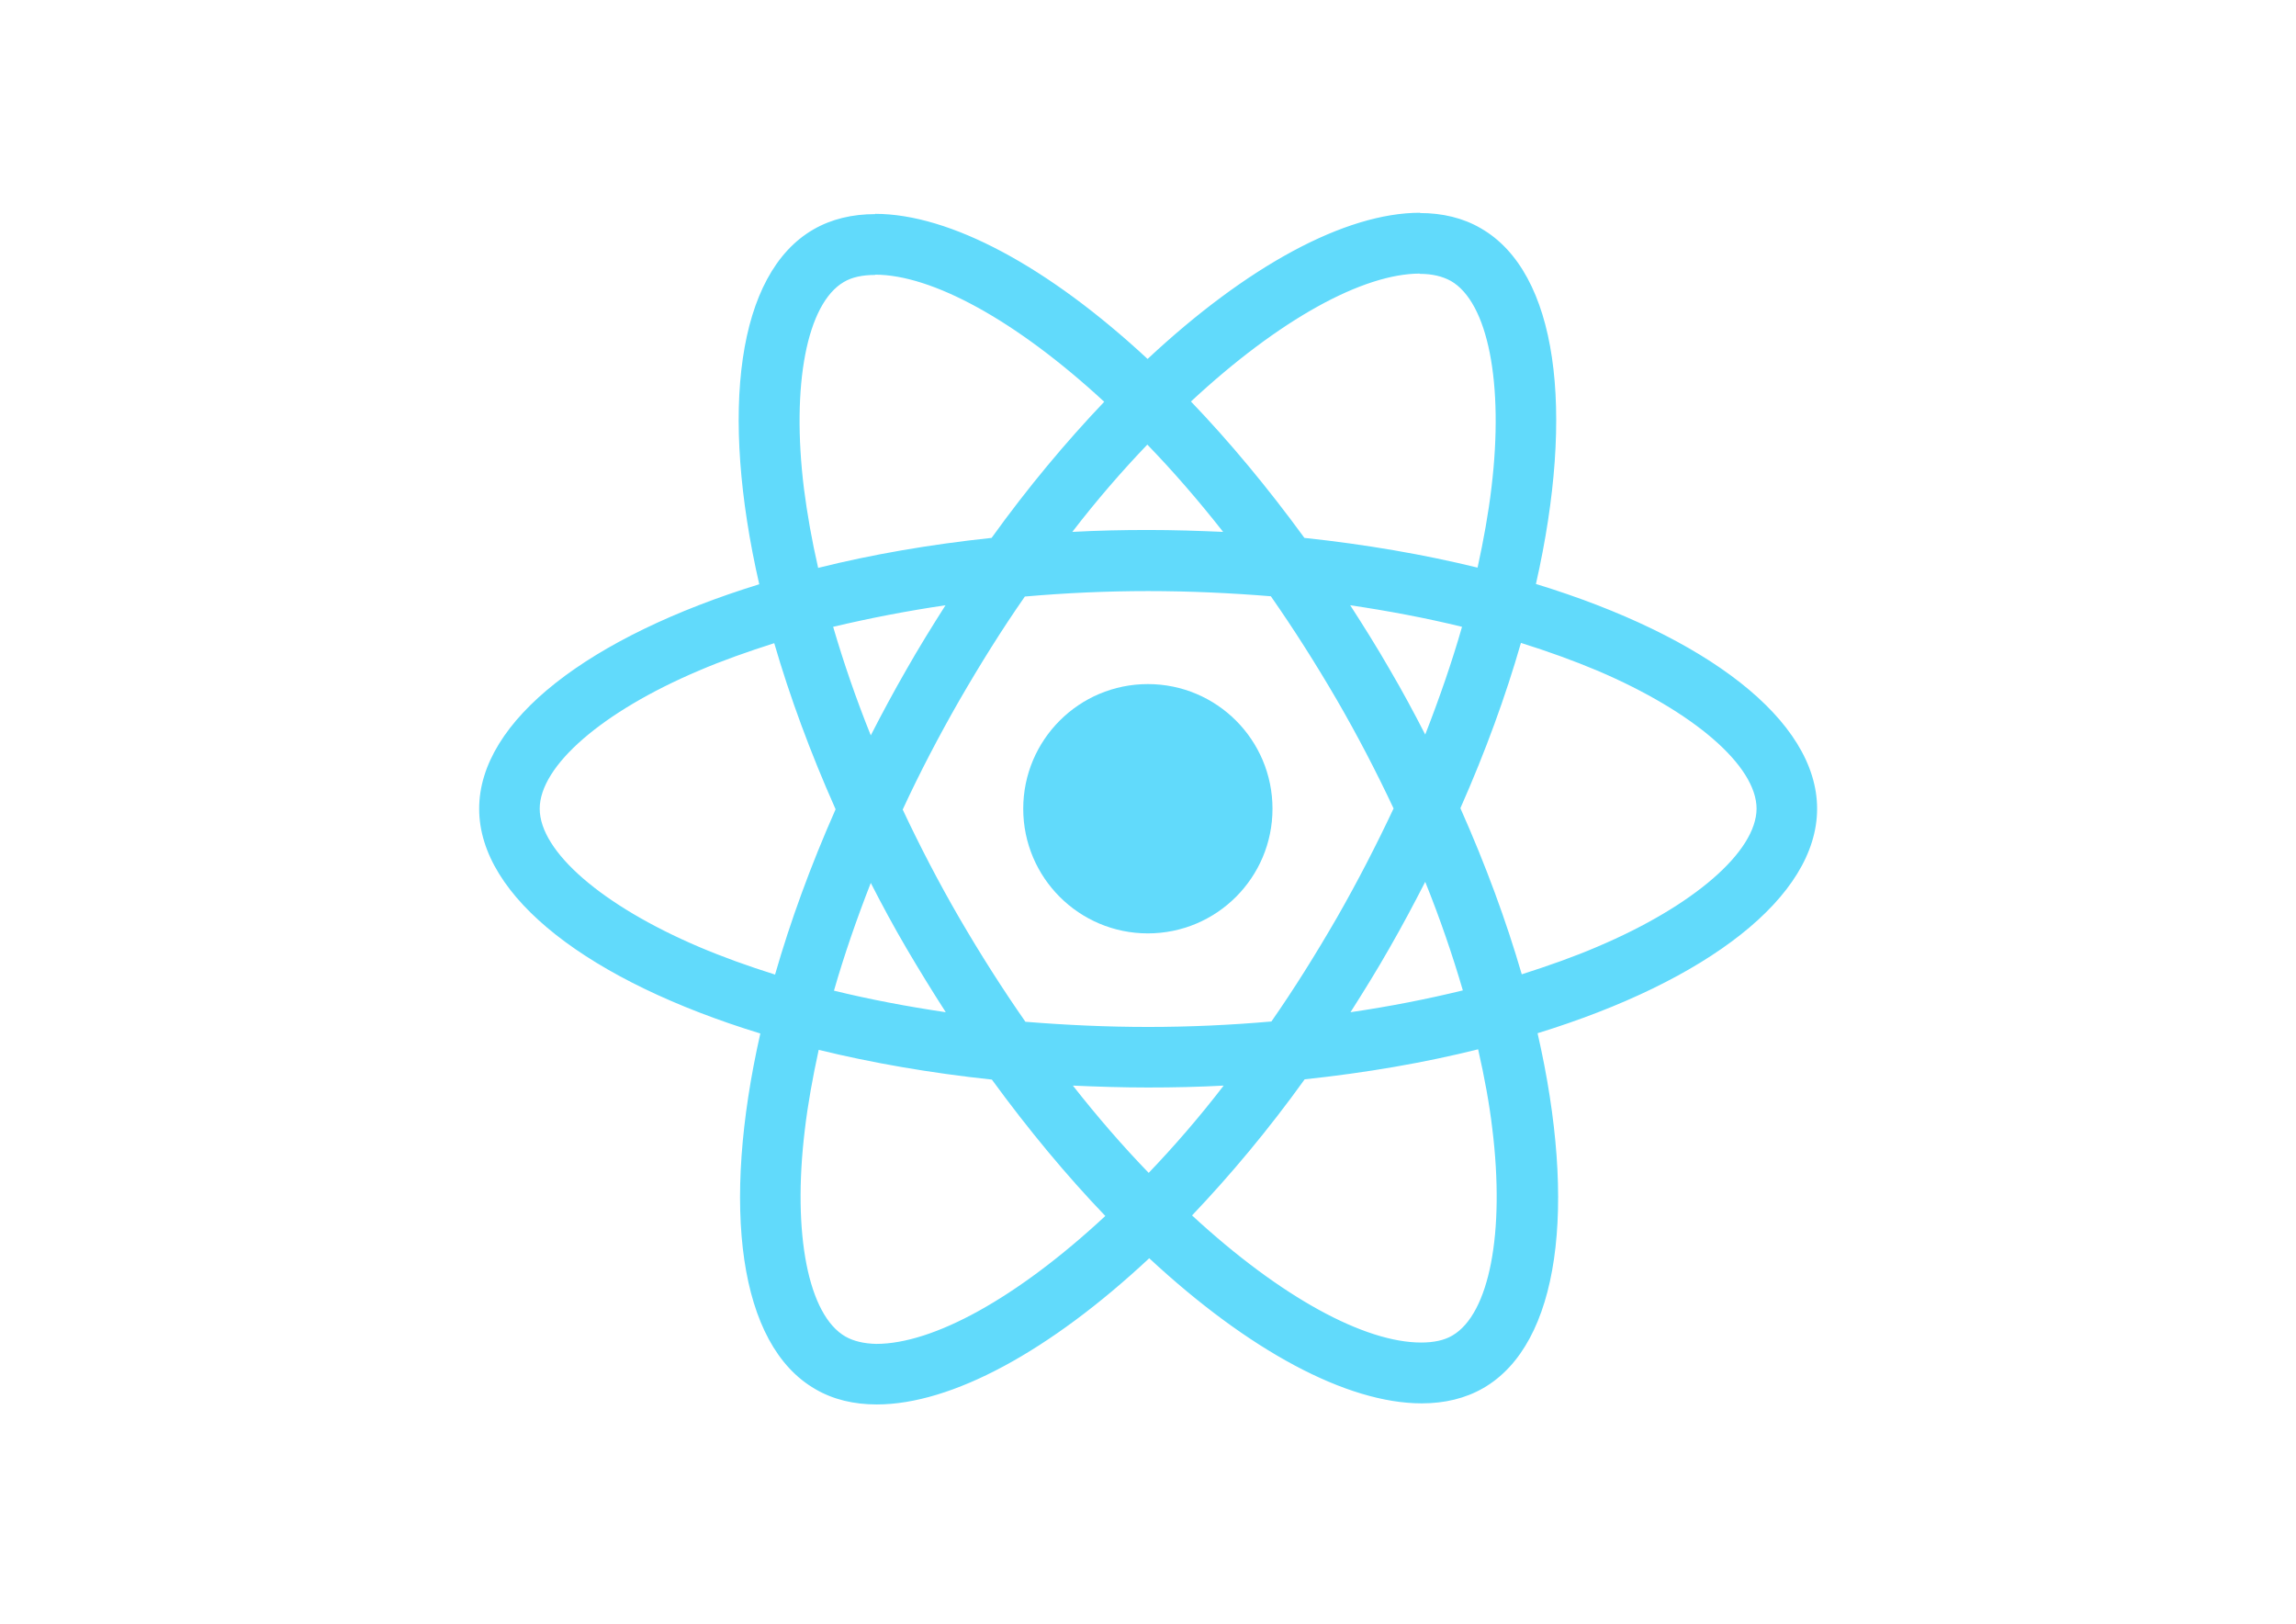
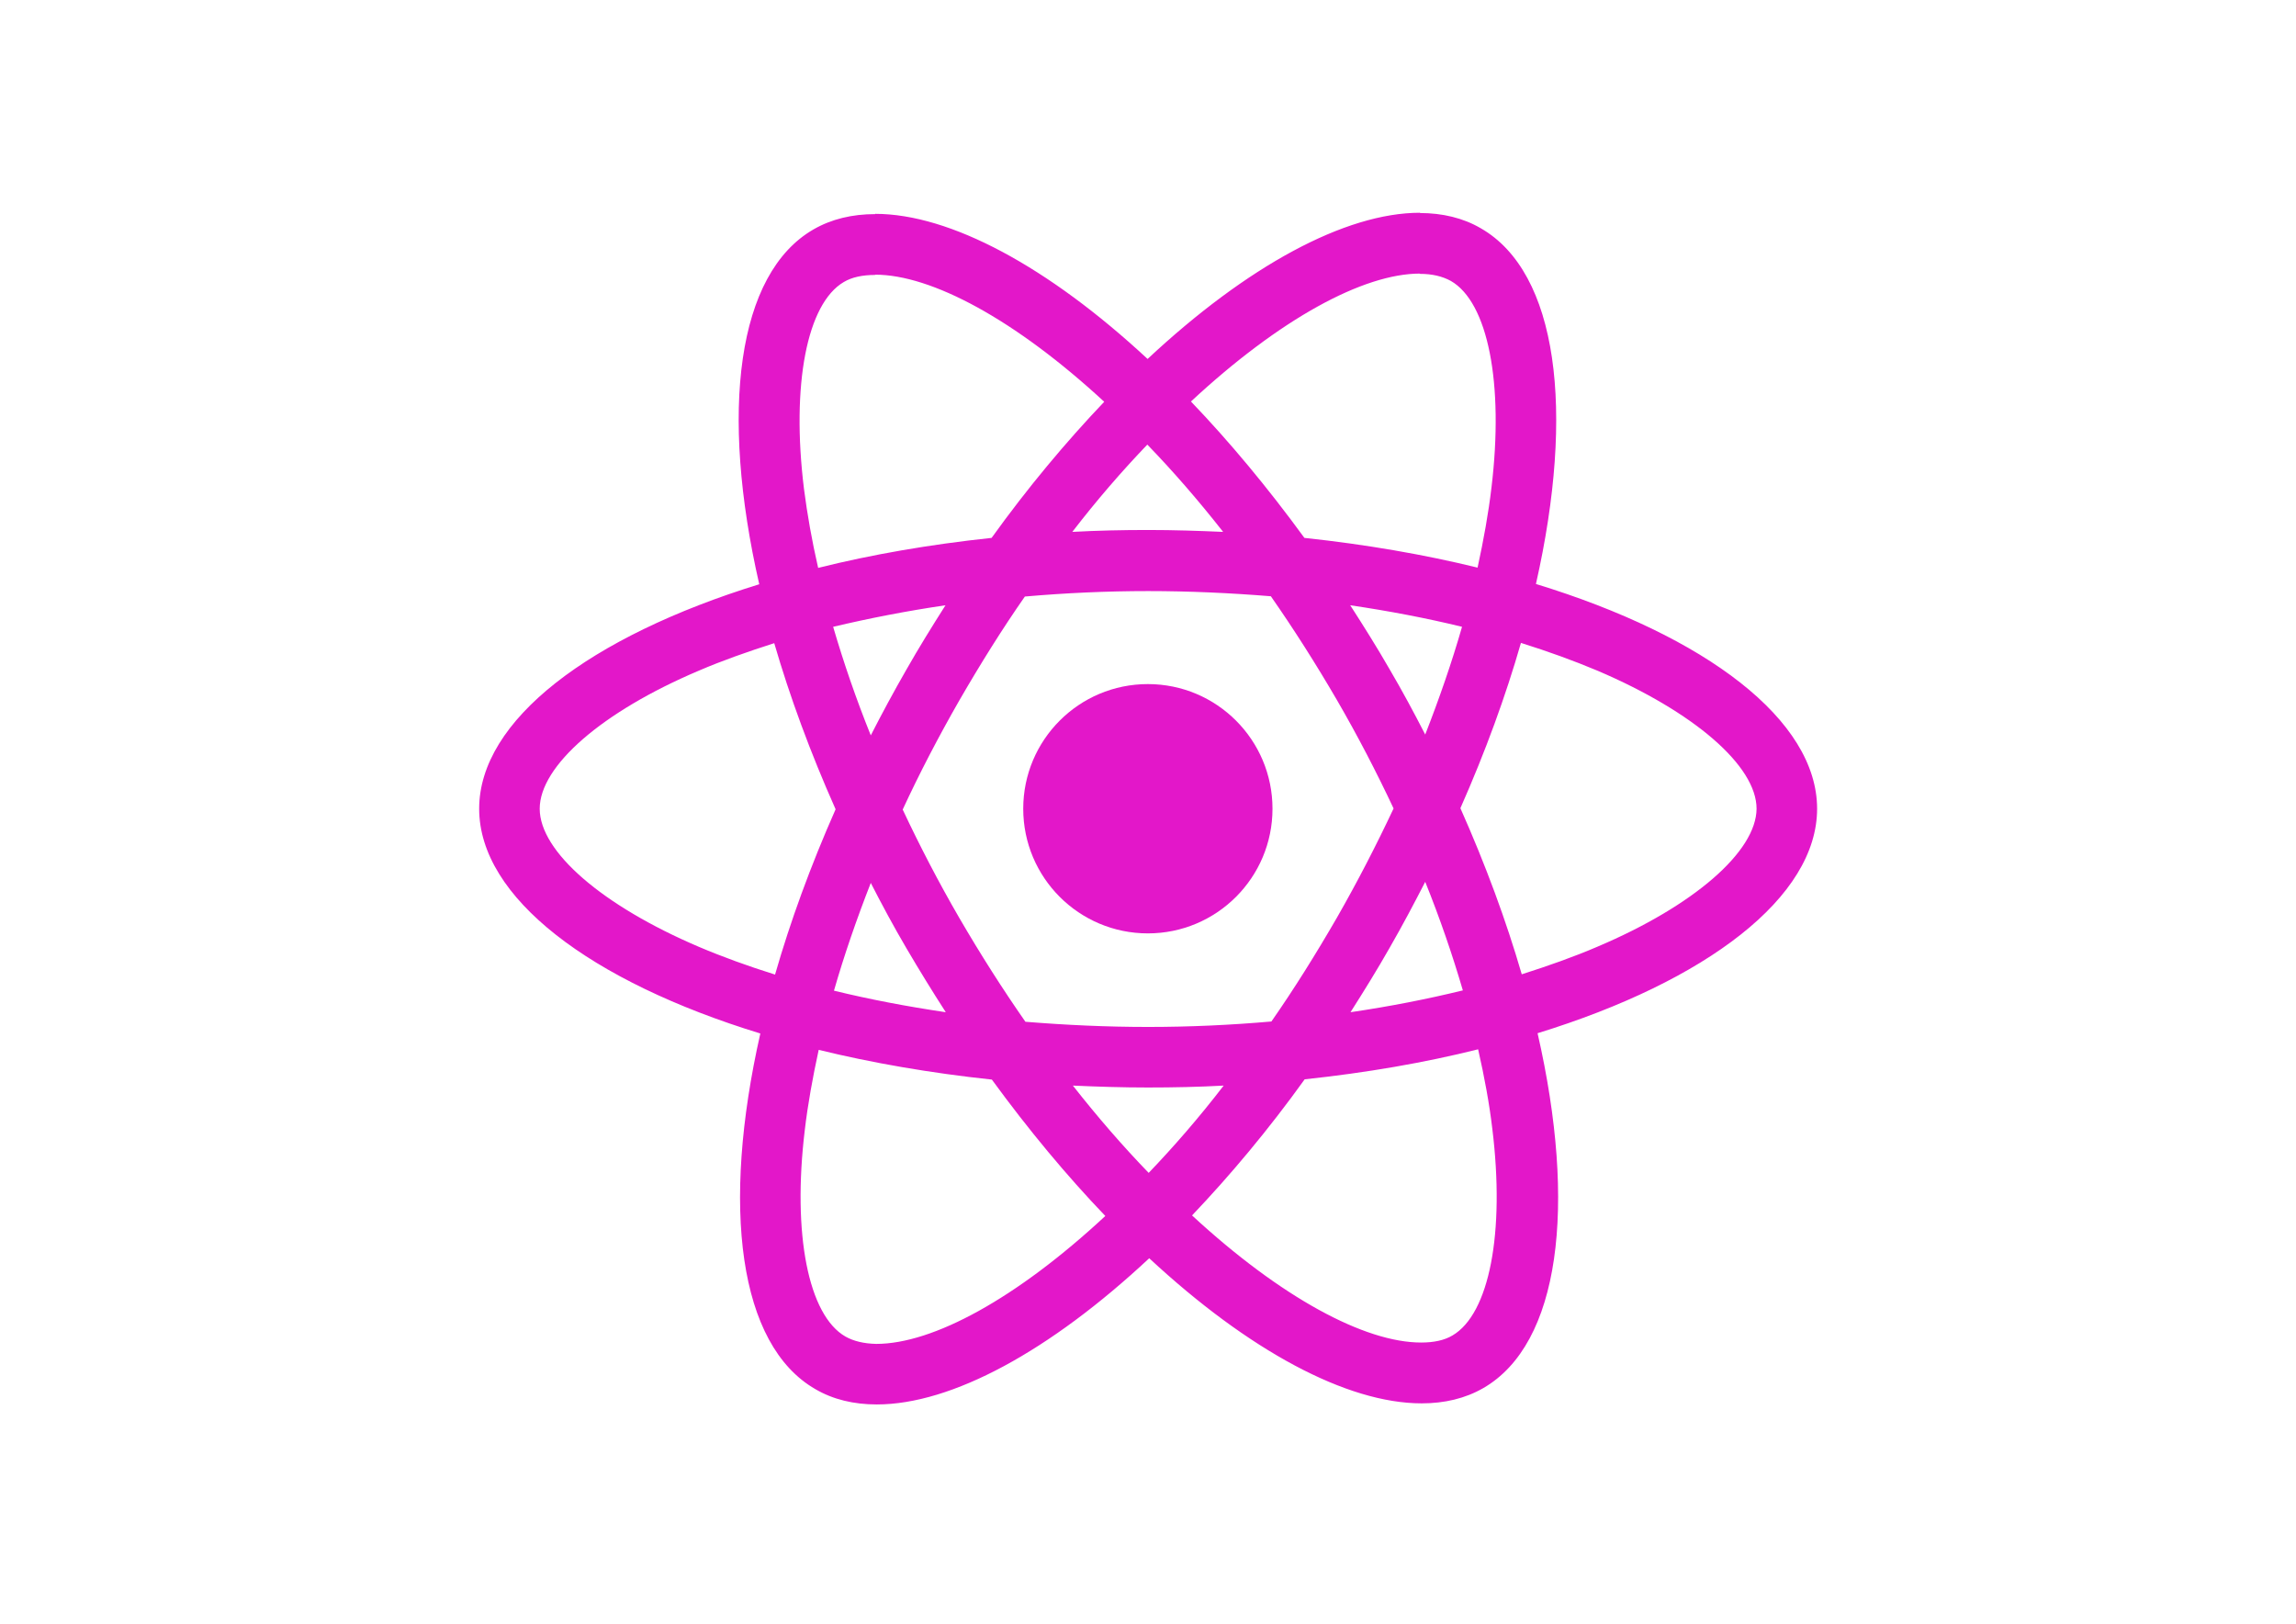
<svg xmlns="http://www.w3.org/2000/svg" viewBox="0 0 841.9 595.3">
-   <g fill="#61DAFB">
+   <g fill="#e317c9">
    <path d="M666.3 296.5c0-32.5-40.7-63.3-103.1-82.4 14.4-63.6 8-114.2-20.2-130.4-6.5-3.8-14.1-5.6-22.4-5.6v22.3c4.6 0 8.3.9 11.4 2.6 13.6 7.8 19.5 37.5 14.9 75.7-1.1 9.4-2.9 19.3-5.1 29.4-19.6-4.8-41-8.5-63.5-10.9-13.5-18.5-27.5-35.3-41.6-50 32.6-30.3 63.2-46.9 84-46.9V78c-27.5 0-63.5 19.6-99.9 53.6-36.4-33.8-72.4-53.2-99.9-53.2v22.3c20.7 0 51.4 16.5 84 46.6-14 14.7-28 31.4-41.3 49.9-22.6 2.4-44 6.1-63.6 11-2.3-10-4-19.7-5.2-29-4.7-38.2 1.1-67.9 14.6-75.8 3-1.8 6.9-2.6 11.5-2.6V78.5c-8.4 0-16 1.8-22.6 5.6-28.1 16.2-34.4 66.7-19.9 130.1-62.2 19.2-102.7 49.9-102.7 82.3 0 32.5 40.7 63.3 103.1 82.4-14.4 63.6-8 114.2 20.2 130.4 6.5 3.8 14.1 5.6 22.5 5.6 27.5 0 63.5-19.6 99.9-53.6 36.4 33.8 72.4 53.2 99.9 53.2 8.4 0 16-1.8 22.6-5.6 28.1-16.2 34.4-66.7 19.9-130.1 62-19.1 102.5-49.9 102.5-82.3zm-130.2-66.7c-3.7 12.9-8.3 26.2-13.5 39.5-4.1-8-8.4-16-13.1-24-4.6-8-9.5-15.8-14.4-23.4 14.2 2.1 27.9 4.7 41 7.9zm-45.8 106.5c-7.8 13.5-15.8 26.3-24.1 38.2-14.9 1.3-30 2-45.2 2-15.1 0-30.2-.7-45-1.9-8.3-11.9-16.4-24.6-24.2-38-7.6-13.1-14.5-26.4-20.8-39.8 6.2-13.4 13.2-26.8 20.7-39.9 7.8-13.5 15.8-26.3 24.1-38.2 14.9-1.3 30-2 45.2-2 15.1 0 30.2.7 45 1.9 8.3 11.9 16.4 24.6 24.2 38 7.6 13.1 14.5 26.4 20.8 39.8-6.3 13.4-13.2 26.8-20.7 39.9zm32.3-13c5.4 13.4 10 26.8 13.8 39.8-13.1 3.2-26.9 5.9-41.2 8 4.9-7.7 9.8-15.6 14.4-23.7 4.6-8 8.9-16.1 13-24.1zM421.2 430c-9.3-9.6-18.6-20.3-27.8-32 9 .4 18.2.7 27.5.7 9.4 0 18.7-.2 27.8-.7-9 11.7-18.3 22.4-27.5 32zm-74.4-58.9c-14.2-2.1-27.9-4.7-41-7.9 3.7-12.9 8.3-26.2 13.5-39.5 4.1 8 8.4 16 13.1 24 4.7 8 9.5 15.8 14.4 23.4zM420.7 163c9.3 9.6 18.6 20.3 27.8 32-9-.4-18.2-.7-27.5-.7-9.4 0-18.7.2-27.8.7 9-11.7 18.3-22.4 27.5-32zm-74 58.9c-4.9 7.7-9.8 15.6-14.4 23.7-4.6 8-8.9 16-13 24-5.4-13.4-10-26.8-13.8-39.8 13.1-3.1 26.9-5.8 41.2-7.9zm-90.5 125.2c-35.4-15.1-58.3-34.9-58.3-50.6 0-15.7 22.9-35.6 58.3-50.6 8.6-3.7 18-7 27.7-10.1 5.7 19.6 13.2 40 22.5 60.9-9.2 20.8-16.6 41.1-22.2 60.6-9.9-3.1-19.3-6.5-28-10.2zM310 490c-13.6-7.8-19.5-37.5-14.9-75.7 1.1-9.4 2.9-19.3 5.1-29.4 19.6 4.8 41 8.5 63.5 10.9 13.5 18.5 27.5 35.3 41.6 50-32.6 30.3-63.2 46.9-84 46.9-4.5-.1-8.3-1-11.3-2.7zm237.2-76.2c4.7 38.2-1.1 67.9-14.6 75.8-3 1.8-6.9 2.6-11.5 2.6-20.7 0-51.4-16.5-84-46.6 14-14.7 28-31.4 41.3-49.9 22.6-2.4 44-6.1 63.6-11 2.3 10.1 4.1 19.8 5.2 29.1zm38.5-66.7c-8.6 3.7-18 7-27.7 10.1-5.7-19.6-13.2-40-22.5-60.9 9.2-20.8 16.6-41.1 22.2-60.6 9.9 3.1 19.3 6.5 28.1 10.2 35.4 15.1 58.3 34.9 58.3 50.6-.1 15.7-23 35.6-58.4 50.6zM320.8 78.4z" />
    <circle cx="420.9" cy="296.5" r="45.7" />
    <path d="M520.5 78.1z" />
  </g>
</svg>
